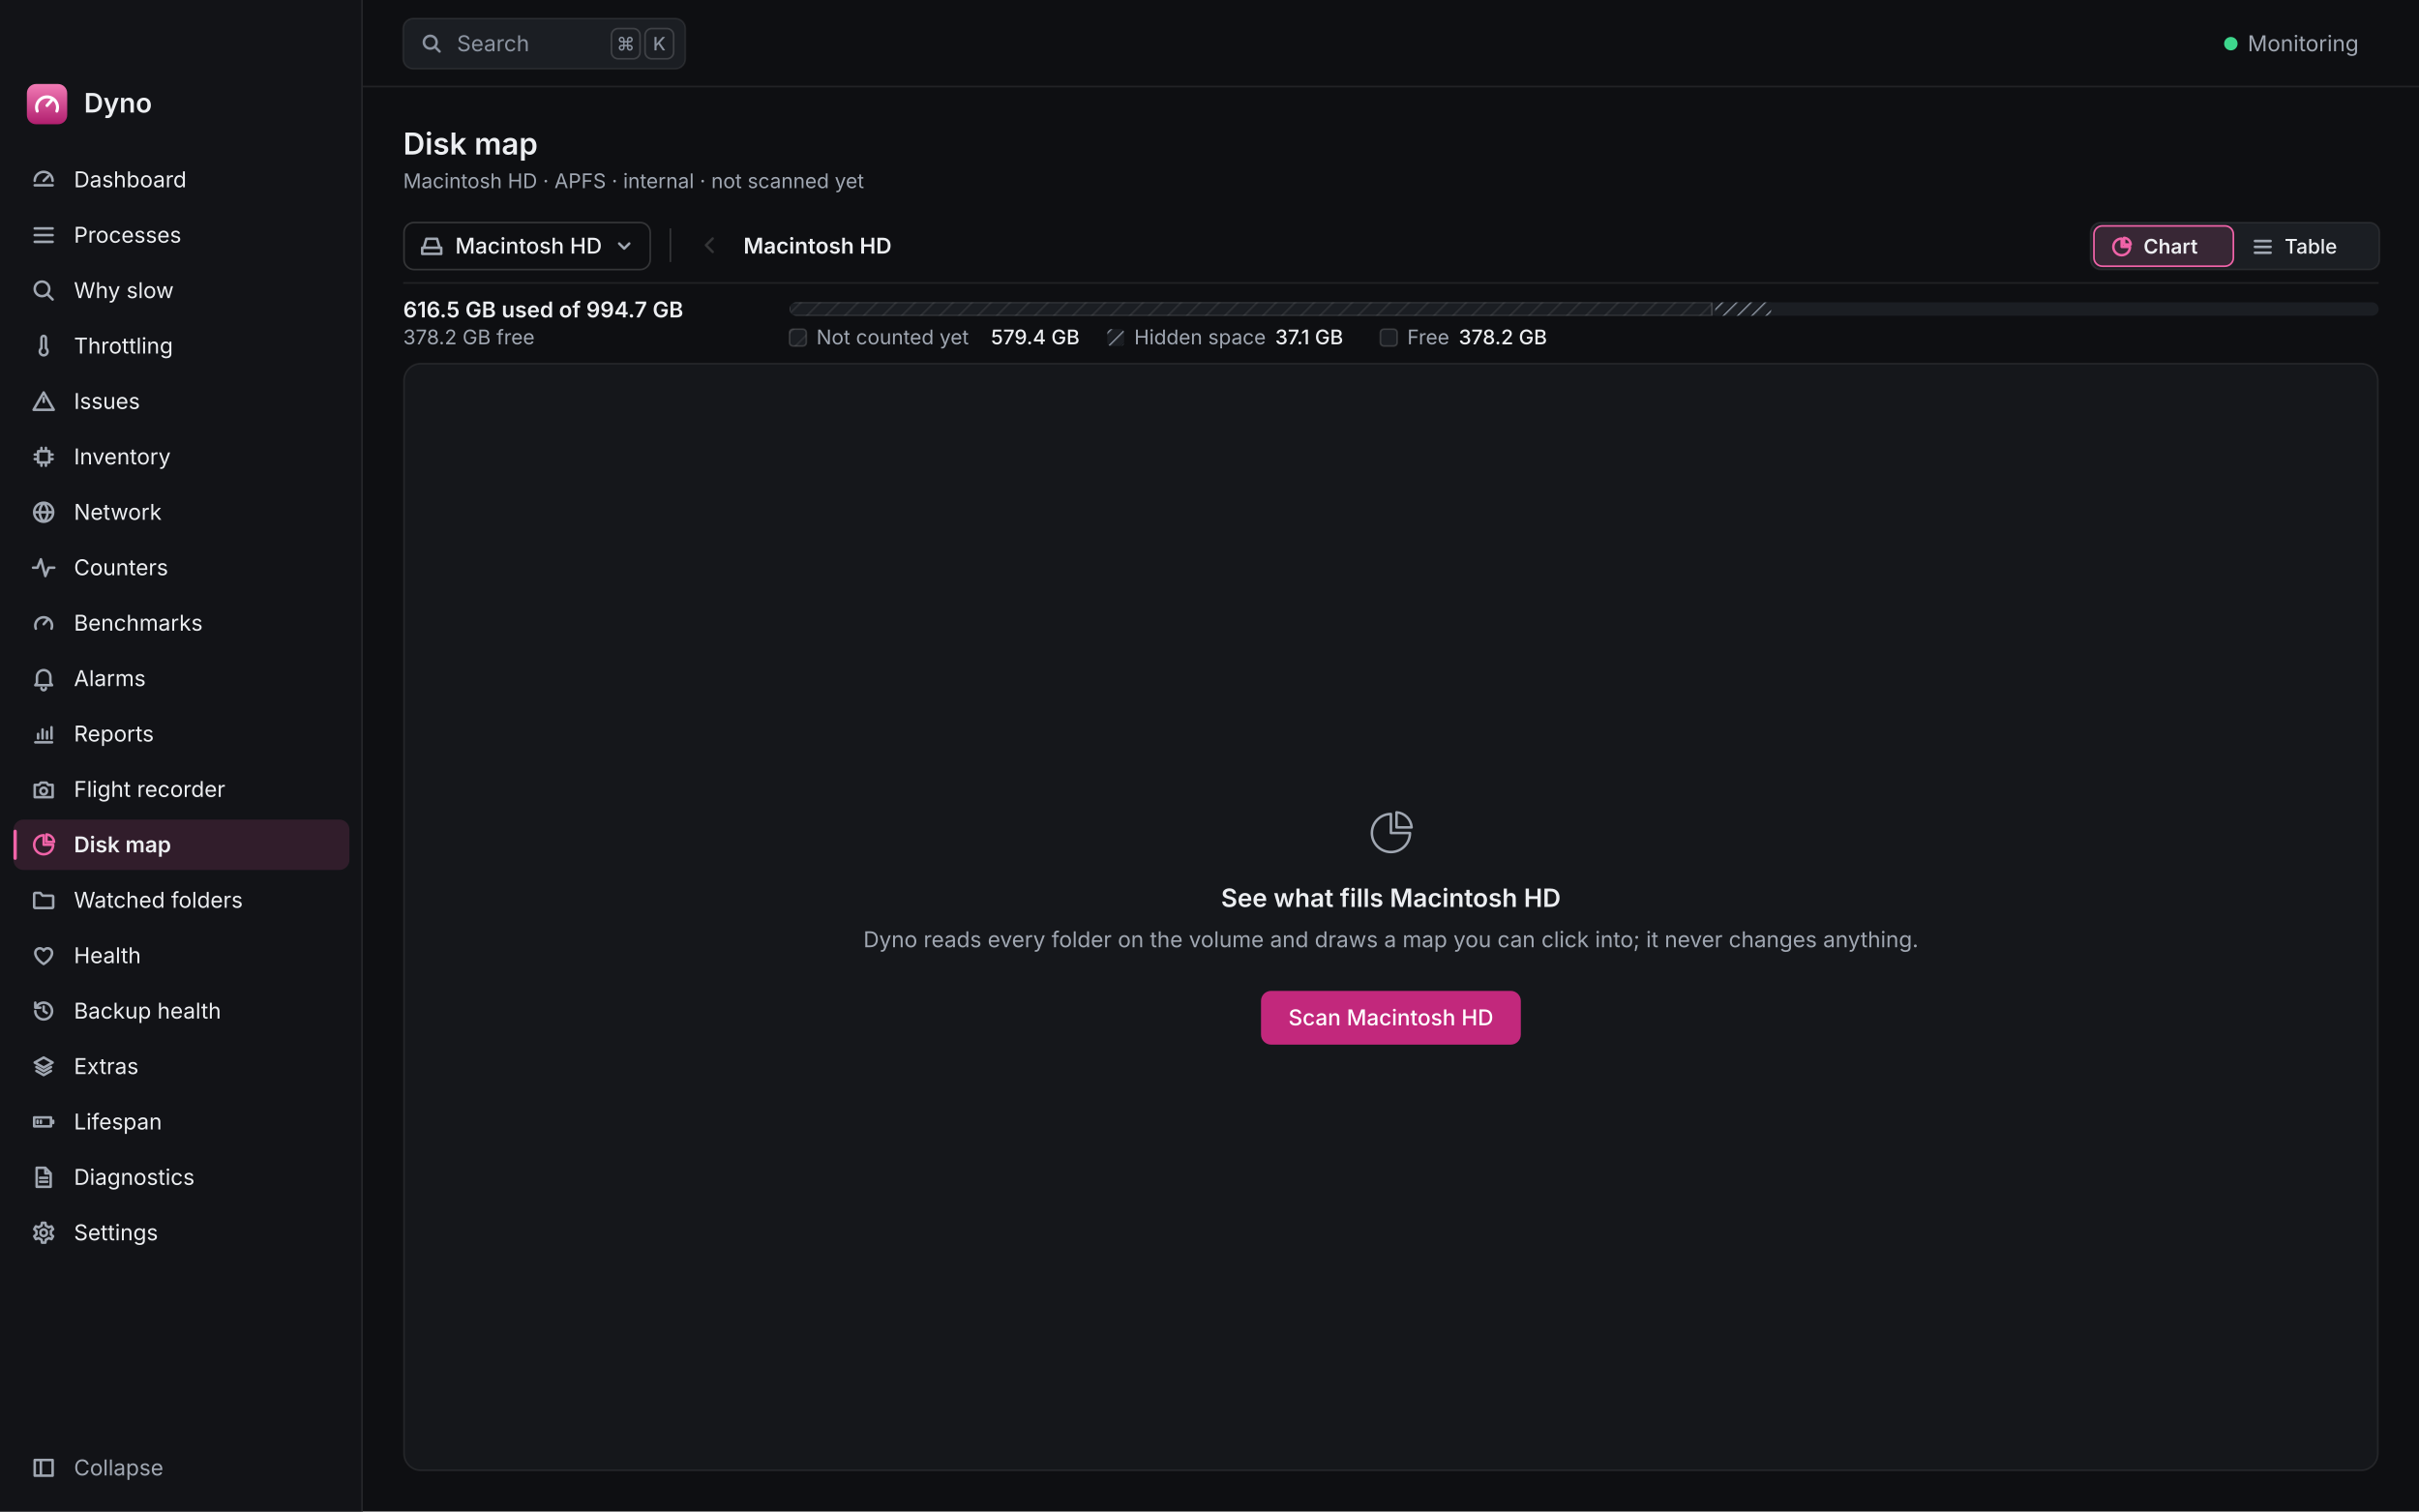
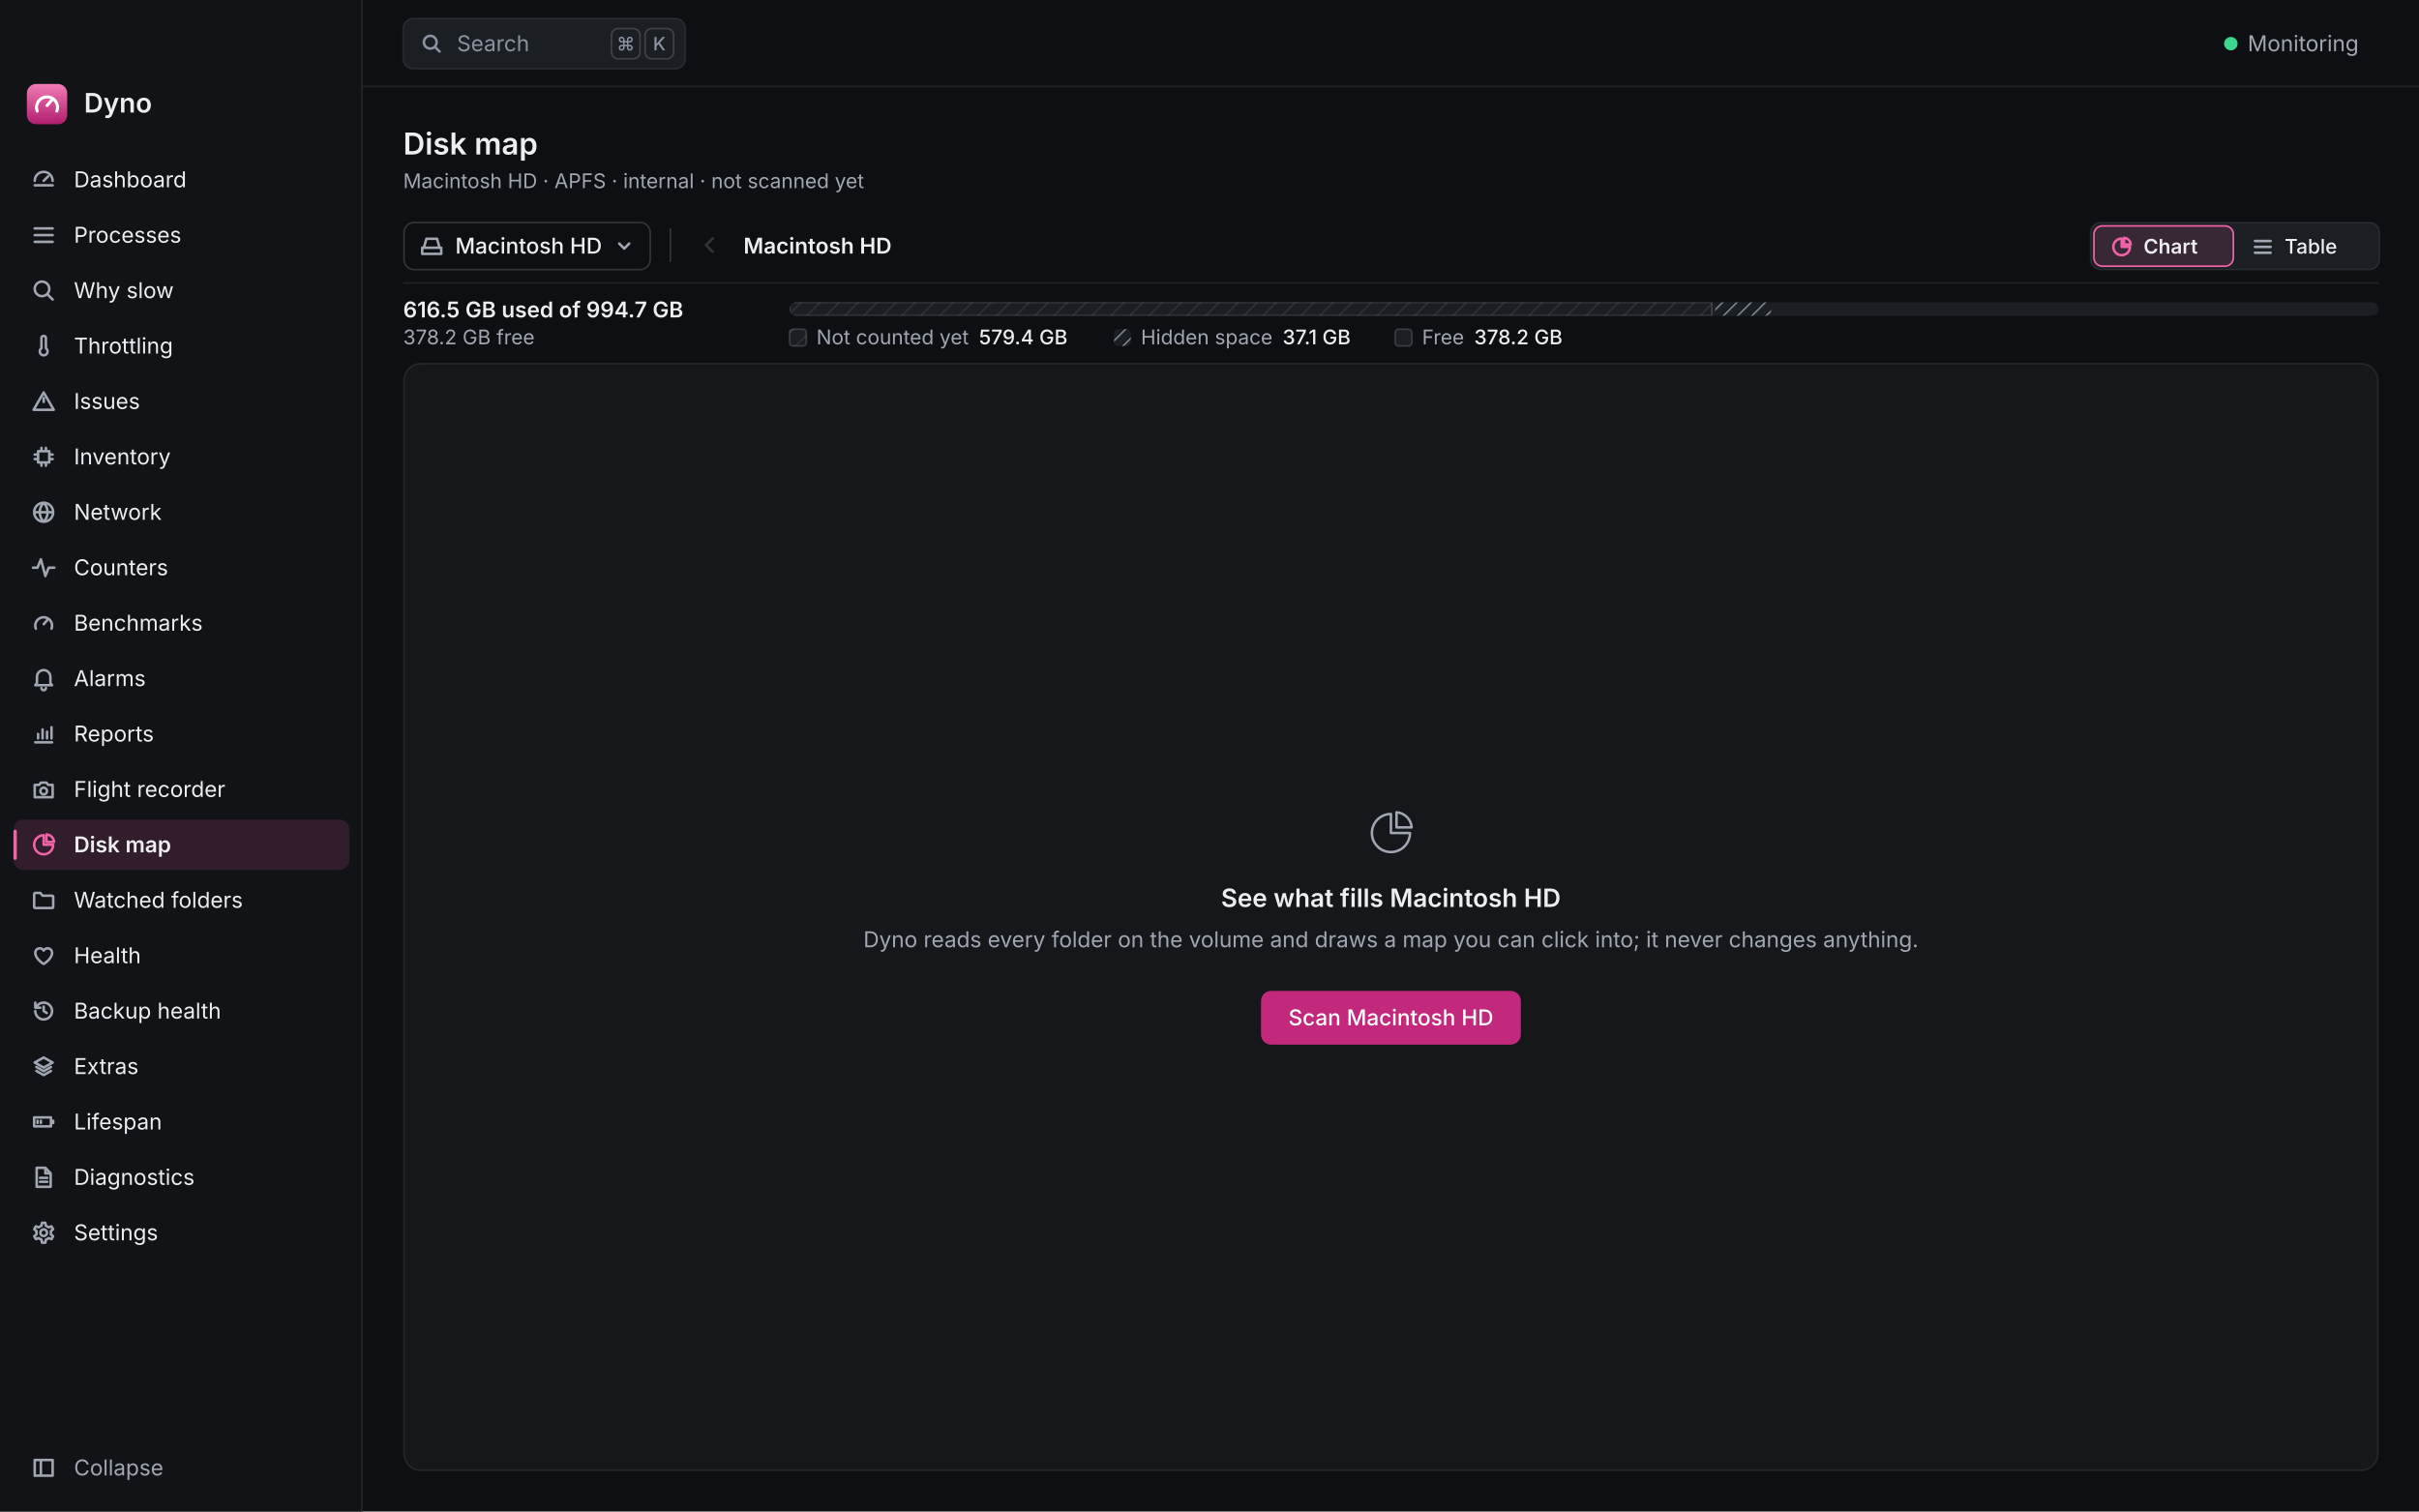
<svg xmlns="http://www.w3.org/2000/svg" width="1440" height="900" viewBox="0 0 1440 900">
  <rect x="0" y="0" width="1440" height="900" rx="0" fill="#0e0f12" />
  <rect x="0" y="0" width="216" height="900" rx="0" fill="#121317" />
  <line x1="215.5" y1="0" x2="215.5" y2="900" stroke="rgba(255,255,255,0.08)" />
  <defs>
    <linearGradient id="appg" x1="0" y1="0" x2="0" y2="1">
      <stop offset="0" stop-color="#f27bb5" />
      <stop offset="1" stop-color="#b01e6e" />
    </linearGradient>
  </defs>
  <rect x="16" y="50" width="24" height="24" rx="5.5" fill="url(#appg)" />
  <g transform="translate(18,52) scale(0.8333333)">
    <path d="M5 17a7.5 7.5 0 1 1 14 0M12 13l3.5-4" fill="none" stroke="#ffffff" stroke-width="2.16" stroke-linecap="round" stroke-linejoin="round" />
  </g>
  <text x="50" y="67" font-family="-apple-system, 'SF Pro Text', 'Segoe UI', system-ui, sans-serif" font-size="16" font-weight="600" fill="#eceef1" text-anchor="start" style="font-variant-numeric: tabular-nums">Dyno</text>
  <g transform="translate(18,99) scale(0.6666667)">
    <path d="M4 13a8 8 0 0 1 16 0M12 13l4-4M4 17h16" fill="none" stroke="#a0a7b2" stroke-width="2.25" stroke-linecap="round" stroke-linejoin="round" />
  </g>
  <text x="44" y="111.5" font-family="-apple-system, 'SF Pro Text', 'Segoe UI', system-ui, sans-serif" font-size="13" font-weight="400" fill="#eceef1" text-anchor="start" style="font-variant-numeric: tabular-nums">Dashboard</text>
  <g transform="translate(18,132) scale(0.6666667)">
    <path d="M4 6h16M4 12h16M4 18h16" fill="none" stroke="#a0a7b2" stroke-width="2.25" stroke-linecap="round" stroke-linejoin="round" />
  </g>
  <text x="44" y="144.5" font-family="-apple-system, 'SF Pro Text', 'Segoe UI', system-ui, sans-serif" font-size="13" font-weight="400" fill="#eceef1" text-anchor="start" style="font-variant-numeric: tabular-nums">Processes</text>
  <g transform="translate(18,165) scale(0.6666667)">
    <path d="M10.5 4a6.5 6.5 0 1 0 0 13 6.5 6.5 0 0 0 0-13ZM15.25 15.25 20 20" fill="none" stroke="#a0a7b2" stroke-width="2.25" stroke-linecap="round" stroke-linejoin="round" />
  </g>
  <text x="44" y="177.5" font-family="-apple-system, 'SF Pro Text', 'Segoe UI', system-ui, sans-serif" font-size="13" font-weight="400" fill="#eceef1" text-anchor="start" style="font-variant-numeric: tabular-nums">Why slow</text>
  <g transform="translate(18,198) scale(0.6666667)">
    <path d="M10 14V5a2 2 0 0 1 4 0v9a3.5 3.5 0 1 1-4 0z" fill="none" stroke="#a0a7b2" stroke-width="2.25" stroke-linecap="round" stroke-linejoin="round" />
  </g>
  <text x="44" y="210.5" font-family="-apple-system, 'SF Pro Text', 'Segoe UI', system-ui, sans-serif" font-size="13" font-weight="400" fill="#eceef1" text-anchor="start" style="font-variant-numeric: tabular-nums">Throttling</text>
  <g transform="translate(18,231) scale(0.6666667)">
    <path d="M12 4 21 19.5H3zM12 9v3.5" fill="none" stroke="#a0a7b2" stroke-width="2.25" stroke-linecap="round" stroke-linejoin="round" />
  </g>
  <text x="44" y="243.5" font-family="-apple-system, 'SF Pro Text', 'Segoe UI', system-ui, sans-serif" font-size="13" font-weight="400" fill="#eceef1" text-anchor="start" style="font-variant-numeric: tabular-nums">Issues</text>
  <g transform="translate(18,264) scale(0.6666667)">
    <path d="M7 7h10v10H7zM10 4v3M14 4v3M10 17v3M14 17v3M4 10h3M4 14h3M17 10h3M17 14h3" fill="none" stroke="#a0a7b2" stroke-width="2.25" stroke-linecap="round" stroke-linejoin="round" />
  </g>
  <text x="44" y="276.5" font-family="-apple-system, 'SF Pro Text', 'Segoe UI', system-ui, sans-serif" font-size="13" font-weight="400" fill="#eceef1" text-anchor="start" style="font-variant-numeric: tabular-nums">Inventory</text>
  <g transform="translate(18,297) scale(0.6666667)">
    <path d="M12 3.5a8.5 8.5 0 1 0 0 17 8.5 8.5 0 0 0 0-17ZM3.5 12h17M12 3.5c-2.3 2.4-3.5 5.2-3.5 8.5s1.2 6.1 3.5 8.5c2.3-2.4 3.5-5.2 3.5-8.5S14.3 5.9 12 3.5Z" fill="none" stroke="#a0a7b2" stroke-width="2.25" stroke-linecap="round" stroke-linejoin="round" />
  </g>
  <text x="44" y="309.5" font-family="-apple-system, 'SF Pro Text', 'Segoe UI', system-ui, sans-serif" font-size="13" font-weight="400" fill="#eceef1" text-anchor="start" style="font-variant-numeric: tabular-nums">Network</text>
  <g transform="translate(18,330) scale(0.6666667)">
    <path d="M2.5 12h4l3-7.5 4 15 3-7.5h5" fill="none" stroke="#a0a7b2" stroke-width="2.25" stroke-linecap="round" stroke-linejoin="round" />
  </g>
  <text x="44" y="342.5" font-family="-apple-system, 'SF Pro Text', 'Segoe UI', system-ui, sans-serif" font-size="13" font-weight="400" fill="#eceef1" text-anchor="start" style="font-variant-numeric: tabular-nums">Counters</text>
  <g transform="translate(18,363) scale(0.6666667)">
    <path d="M5 17a7.5 7.5 0 1 1 14 0M12 13l3.5-4" fill="none" stroke="#a0a7b2" stroke-width="2.25" stroke-linecap="round" stroke-linejoin="round" />
  </g>
  <text x="44" y="375.5" font-family="-apple-system, 'SF Pro Text', 'Segoe UI', system-ui, sans-serif" font-size="13" font-weight="400" fill="#eceef1" text-anchor="start" style="font-variant-numeric: tabular-nums">Benchmarks</text>
  <g transform="translate(18,396) scale(0.6666667)">
    <path d="M6 10.5a6 6 0 0 1 12 0V16l1.5 2h-15L6 16zM10 20.5a2 2 0 0 0 4 0" fill="none" stroke="#a0a7b2" stroke-width="2.25" stroke-linecap="round" stroke-linejoin="round" />
  </g>
  <text x="44" y="408.5" font-family="-apple-system, 'SF Pro Text', 'Segoe UI', system-ui, sans-serif" font-size="13" font-weight="400" fill="#eceef1" text-anchor="start" style="font-variant-numeric: tabular-nums">Alarms</text>
  <g transform="translate(18,429) scale(0.6666667)">
    <path d="M4.5 19.5h15M7 16v-4M11 16V8M15 16v-6M19 16V6" fill="none" stroke="#a0a7b2" stroke-width="2.25" stroke-linecap="round" stroke-linejoin="round" />
  </g>
  <text x="44" y="441.5" font-family="-apple-system, 'SF Pro Text', 'Segoe UI', system-ui, sans-serif" font-size="13" font-weight="400" fill="#eceef1" text-anchor="start" style="font-variant-numeric: tabular-nums">Reports</text>
  <g transform="translate(18,462) scale(0.6666667)">
    <path d="M4 8h4l1.5-2h5L16 8h4v11H4zM12 10.5a3 3 0 1 0 0 6 3 3 0 0 0 0-6z" fill="none" stroke="#a0a7b2" stroke-width="2.25" stroke-linecap="round" stroke-linejoin="round" />
  </g>
  <text x="44" y="474.5" font-family="-apple-system, 'SF Pro Text', 'Segoe UI', system-ui, sans-serif" font-size="13" font-weight="400" fill="#eceef1" text-anchor="start" style="font-variant-numeric: tabular-nums">Flight recorder</text>
  <rect x="8" y="488" width="200" height="30" rx="6" fill="rgba(240,99,168,0.14)" />
  <rect x="8" y="494" width="2" height="18" rx="1" fill="#f063a8" />
  <g transform="translate(18,495) scale(0.6666667)">
    <path d="M12 3.5a8.5 8.5 0 1 0 8.5 8.5H12zM14.5 2.75a7.25 7.25 0 0 1 6.75 6.75H14.5z" fill="none" stroke="#f063a8" stroke-width="2.25" stroke-linecap="round" stroke-linejoin="round" />
  </g>
  <text x="44" y="507.5" font-family="-apple-system, 'SF Pro Text', 'Segoe UI', system-ui, sans-serif" font-size="13" font-weight="600" fill="#eceef1" text-anchor="start" style="font-variant-numeric: tabular-nums">Disk map</text>
  <g transform="translate(18,528) scale(0.6666667)">
    <path d="M3.5 6.5a1 1 0 0 1 1-1H9l2 2.5h8.5a1 1 0 0 1 1 1v9a1 1 0 0 1-1 1h-15a1 1 0 0 1-1-1z" fill="none" stroke="#a0a7b2" stroke-width="2.25" stroke-linecap="round" stroke-linejoin="round" />
  </g>
  <text x="44" y="540.5" font-family="-apple-system, 'SF Pro Text', 'Segoe UI', system-ui, sans-serif" font-size="13" font-weight="400" fill="#eceef1" text-anchor="start" style="font-variant-numeric: tabular-nums">Watched folders</text>
  <g transform="translate(18,561) scale(0.6666667)">
    <path d="M12 19.5s-7.5-4.5-7.5-10a4 4 0 0 1 7.5-2 4 4 0 0 1 7.5 2c0 5.5-7.5 10-7.5 10z" fill="none" stroke="#a0a7b2" stroke-width="2.25" stroke-linecap="round" stroke-linejoin="round" />
  </g>
  <text x="44" y="573.5" font-family="-apple-system, 'SF Pro Text', 'Segoe UI', system-ui, sans-serif" font-size="13" font-weight="400" fill="#eceef1" text-anchor="start" style="font-variant-numeric: tabular-nums">Health</text>
  <g transform="translate(18,594) scale(0.6666667)">
    <path d="M4.5 12a7.5 7.5 0 1 0 2.2-5.3L4.5 9M4.5 4.5V9H9M12 8v4l2.75 1.75" fill="none" stroke="#a0a7b2" stroke-width="2.25" stroke-linecap="round" stroke-linejoin="round" />
  </g>
  <text x="44" y="606.5" font-family="-apple-system, 'SF Pro Text', 'Segoe UI', system-ui, sans-serif" font-size="13" font-weight="400" fill="#eceef1" text-anchor="start" style="font-variant-numeric: tabular-nums">Backup health</text>
  <g transform="translate(18,627) scale(0.6666667)">
    <path d="M12 4 20 8.5 12 13 4 8.5zM5.5 12.5 12 16.2l6.5-3.7M5.5 16 12 19.7l6.5-3.7" fill="none" stroke="#a0a7b2" stroke-width="2.25" stroke-linecap="round" stroke-linejoin="round" />
  </g>
  <text x="44" y="639.5" font-family="-apple-system, 'SF Pro Text', 'Segoe UI', system-ui, sans-serif" font-size="13" font-weight="400" fill="#eceef1" text-anchor="start" style="font-variant-numeric: tabular-nums">Extras</text>
  <g transform="translate(18,660) scale(0.6666667)">
    <path d="M3.5 8h15v8h-15zM20.5 11v2M6.5 11v2M9.5 11v2" fill="none" stroke="#a0a7b2" stroke-width="2.25" stroke-linecap="round" stroke-linejoin="round" />
  </g>
  <text x="44" y="672.5" font-family="-apple-system, 'SF Pro Text', 'Segoe UI', system-ui, sans-serif" font-size="13" font-weight="400" fill="#eceef1" text-anchor="start" style="font-variant-numeric: tabular-nums">Lifespan</text>
  <g transform="translate(18,693) scale(0.6666667)">
    <path d="M5.75 3.5h7.75l4.75 5v12H5.75zM13.5 3.5v5h4.75M8.75 12.5h6.5M8.75 16h6.5" fill="none" stroke="#a0a7b2" stroke-width="2.25" stroke-linecap="round" stroke-linejoin="round" />
  </g>
  <text x="44" y="705.5" font-family="-apple-system, 'SF Pro Text', 'Segoe UI', system-ui, sans-serif" font-size="13" font-weight="400" fill="#eceef1" text-anchor="start" style="font-variant-numeric: tabular-nums">Diagnostics</text>
  <g transform="translate(18,726) scale(0.6666667)">
    <path d="M10.1 5.68L10.5 3.13L13.5 3.13L13.9 5.68L16.52 7.19L18.94 6.26L20.44 8.86L18.42 10.49L18.42 13.51L20.44 15.14L18.94 17.74L16.52 16.81L13.9 18.32L13.5 20.87L10.5 20.87L10.1 18.32L7.48 16.81L5.06 17.74L3.56 15.14L5.58 13.51L5.58 10.49L3.56 8.86L5.06 6.26L7.48 7.19ZM12 9a3 3 0 1 0 0 6 3 3 0 0 0 0-6Z" fill="none" stroke="#a0a7b2" stroke-width="2.25" stroke-linecap="round" stroke-linejoin="round" />
  </g>
  <text x="44" y="738.5" font-family="-apple-system, 'SF Pro Text', 'Segoe UI', system-ui, sans-serif" font-size="13" font-weight="400" fill="#eceef1" text-anchor="start" style="font-variant-numeric: tabular-nums">Settings</text>
  <g transform="translate(18,866) scale(0.6666667)">
    <path d="M4 5h16v14H4zM9.5 5v14" fill="none" stroke="#a0a7b2" stroke-width="2.25" stroke-linecap="round" stroke-linejoin="round" />
  </g>
  <text x="44" y="878.5" font-family="-apple-system, 'SF Pro Text', 'Segoe UI', system-ui, sans-serif" font-size="13" font-weight="400" fill="#a0a7b2" text-anchor="start" style="font-variant-numeric: tabular-nums">Collapse</text>
  <line x1="216" y1="51.5" x2="1440" y2="51.5" stroke="rgba(255,255,255,0.08)" />
  <rect x="240" y="11" width="168" height="30" rx="6" fill="#1b1e23" stroke="rgba(255,255,255,0.08)" stroke-width="1" />
  <g transform="translate(250,19) scale(0.5833333)">
    <path d="M10.5 4a6.5 6.5 0 1 0 0 13 6.5 6.5 0 0 0 0-13ZM15.25 15.25 20 20" fill="none" stroke="#8b93a0" stroke-width="2.57" stroke-linecap="round" stroke-linejoin="round" />
  </g>
  <text x="272" y="30.5" font-family="-apple-system, 'SF Pro Text', 'Segoe UI', system-ui, sans-serif" font-size="13" font-weight="400" fill="#8b93a0" text-anchor="start" style="font-variant-numeric: tabular-nums">Search</text>
  <rect x="364" y="17" width="17" height="18" rx="4" fill="none" stroke="rgba(255,255,255,0.16)" stroke-width="1" />
  <text x="372.5" y="30" font-family="-apple-system, 'SF Pro Text', 'Segoe UI', system-ui, sans-serif" font-size="11" font-weight="500" fill="#8b93a0" text-anchor="middle" style="font-variant-numeric: tabular-nums">⌘</text>
  <rect x="384" y="17" width="17" height="18" rx="4" fill="none" stroke="rgba(255,255,255,0.16)" stroke-width="1" />
  <text x="392.5" y="30" font-family="-apple-system, 'SF Pro Text', 'Segoe UI', system-ui, sans-serif" font-size="11" font-weight="500" fill="#8b93a0" text-anchor="middle" style="font-variant-numeric: tabular-nums">K</text>
  <circle cx="1328" cy="26" r="4" fill="#3dd68c" />
  <text x="1338" y="30.5" font-family="-apple-system, 'SF Pro Text', 'Segoe UI', system-ui, sans-serif" font-size="13" font-weight="400" fill="#a0a7b2" text-anchor="start" style="font-variant-numeric: tabular-nums">Monitoring</text>
  <defs>
    <pattern id="hatch" width="6" height="6" patternUnits="userSpaceOnUse" patternTransform="rotate(45)">
      <rect width="6" height="6" fill="#1b1e23" />
      <line x1="0" y1="0" x2="0" y2="6" stroke="#8b93a0" stroke-width="1.6" />
    </pattern>
    <pattern id="ghost" width="8" height="8" patternUnits="userSpaceOnUse" patternTransform="rotate(45)">
      <rect width="8" height="8" fill="#1b1e23" />
      <line x1="0" y1="0" x2="0" y2="8" stroke="rgba(255,255,255,0.08)" stroke-width="2" />
    </pattern>
  </defs>
  <text x="240" y="92" font-family="-apple-system, 'SF Pro Text', 'Segoe UI', system-ui, sans-serif" font-size="18" font-weight="600" fill="#eceef1" text-anchor="start" style="font-variant-numeric: tabular-nums">Disk map</text>
  <text x="240" y="112" font-family="-apple-system, 'SF Pro Text', 'Segoe UI', system-ui, sans-serif" font-size="12" font-weight="400" fill="#a0a7b2" text-anchor="start" style="font-variant-numeric: tabular-nums">Macintosh HD · APFS · internal · not scanned yet</text>
  <rect x="240.5" y="132.5" width="146.58" height="28" rx="6" fill="none" stroke="rgba(255,255,255,0.16)" stroke-width="1" />
  <g transform="translate(249,138.5) scale(0.6666667)">
    <path d="M3.5 13.5h17v5.5h-17zM5 13.5 7.25 5.5h9.5L19 13.5" fill="none" stroke="#a0a7b2" stroke-width="2.25" stroke-linecap="round" stroke-linejoin="round" />
  </g>
  <text x="271" y="151" font-family="-apple-system, 'SF Pro Text', 'Segoe UI', system-ui, sans-serif" font-size="13" font-weight="500" fill="#eceef1" text-anchor="start" style="font-variant-numeric: tabular-nums">Macintosh HD</text>
  <g transform="translate(365.58,140.5) scale(0.5)">
    <path d="M6 9l6 6 6-6" fill="none" stroke="#a0a7b2" stroke-width="3.00" stroke-linecap="round" stroke-linejoin="round" />
  </g>
  <line x1="399.08" y1="136" x2="399.08" y2="156" stroke="rgba(255,255,255,0.16)" />
  <g transform="translate(414.58,138) scale(0.6666667)">
    <path d="M14.5 6 8.5 12l6 6" fill="none" stroke="rgba(255,255,255,0.16)" stroke-width="2.25" stroke-linecap="round" stroke-linejoin="round" />
  </g>
  <text x="442.58" y="151" font-family="-apple-system, 'SF Pro Text', 'Segoe UI', system-ui, sans-serif" font-size="13">
    <tspan fill="#eceef1" font-weight="600">Macintosh HD</tspan>
  </text>
  <rect x="1244.5" y="132.5" width="172" height="28" rx="6" fill="#1b1e23" stroke="rgba(255,255,255,0.08)" stroke-width="1" />
  <rect x="1246.5" y="134.5" width="83.0" height="24" rx="5" fill="rgba(240,99,168,0.14)" stroke="#f063a8" stroke-width="1" />
  <g transform="translate(1256.0,140) scale(0.5833333)">
    <path d="M12 3.5a8.5 8.5 0 1 0 8.5 8.5H12zM14.5 2.75a7.25 7.25 0 0 1 6.75 6.75H14.5z" fill="none" stroke="#f063a8" stroke-width="2.57" stroke-linecap="round" stroke-linejoin="round" />
  </g>
  <text x="1276.0" y="151" font-family="-apple-system, 'SF Pro Text', 'Segoe UI', system-ui, sans-serif" font-size="12" font-weight="600" fill="#eceef1" text-anchor="start" style="font-variant-numeric: tabular-nums">Chart</text>
  <g transform="translate(1340.0,140) scale(0.5833333)">
    <path d="M4 6h16M4 12h16M4 18h16" fill="none" stroke="#a0a7b2" stroke-width="2.57" stroke-linecap="round" stroke-linejoin="round" />
  </g>
  <text x="1360.0" y="151" font-family="-apple-system, 'SF Pro Text', 'Segoe UI', system-ui, sans-serif" font-size="12" font-weight="500" fill="#eceef1" text-anchor="start" style="font-variant-numeric: tabular-nums">Table</text>
  <line x1="240" y1="168.5" x2="1416" y2="168.5" stroke="rgba(255,255,255,0.08)" />
  <text x="240" y="189" font-family="-apple-system, 'SF Pro Text', 'Segoe UI', system-ui, sans-serif" font-size="13" font-weight="600" fill="#eceef1" text-anchor="start" style="font-variant-numeric: tabular-nums">616.5 GB used of 994.7 GB</text>
  <text x="240" y="205" font-family="-apple-system, 'SF Pro Text', 'Segoe UI', system-ui, sans-serif" font-size="12" font-weight="400" fill="#a0a7b2" text-anchor="start" style="font-variant-numeric: tabular-nums">378.2 GB free</text>
  <rect x="470" y="180" width="946" height="8" rx="4" fill="#1b1e23" />
  <clipPath id="capclip">
    <rect x="470" y="180" width="946" height="8" rx="4" />
  </clipPath>
  <g clip-path="url(#capclip)">
    <rect x="470" y="180" width="549.033" height="8" rx="0" fill="url(#ghost)" stroke="rgba(255,255,255,0.16)" stroke-width="1" />
    <rect x="1021.033" y="180" width="33.284" height="8" rx="0" fill="url(#hatch)" />
  </g>
  <rect x="470" y="196" width="10" height="10" rx="2" fill="url(#ghost)" stroke="rgba(255,255,255,0.16)" stroke-width="1" />
-   <text x="486" y="205" font-family="-apple-system, 'SF Pro Text', 'Segoe UI', system-ui, sans-serif" font-size="12" font-weight="400" fill="#a0a7b2" text-anchor="start" style="font-variant-numeric: tabular-nums">Not counted yet</text>
-   <text x="589.9" y="205" font-family="-apple-system, 'SF Pro Text', 'Segoe UI', system-ui, sans-serif" font-size="12" font-weight="500" fill="#eceef1" text-anchor="start" style="font-variant-numeric: tabular-nums">579.4 GB</text>
-   <rect x="659.18" y="196" width="10" height="10" rx="2" fill="url(#hatch)" />
-   <text x="675.18" y="205" font-family="-apple-system, 'SF Pro Text', 'Segoe UI', system-ui, sans-serif" font-size="12" font-weight="400" fill="#a0a7b2" text-anchor="start" style="font-variant-numeric: tabular-nums">Hidden space</text>
-   <text x="759.1" y="205" font-family="-apple-system, 'SF Pro Text', 'Segoe UI', system-ui, sans-serif" font-size="12" font-weight="500" fill="#eceef1" text-anchor="start" style="font-variant-numeric: tabular-nums">37.1 GB</text>
-   <rect x="821.72" y="196" width="10" height="10" rx="2" fill="#1b1e23" stroke="rgba(255,255,255,0.16)" stroke-width="1" />
-   <text x="837.72" y="205" font-family="-apple-system, 'SF Pro Text', 'Segoe UI', system-ui, sans-serif" font-size="12" font-weight="400" fill="#a0a7b2" text-anchor="start" style="font-variant-numeric: tabular-nums">Free</text>
-   <text x="868.36" y="205" font-family="-apple-system, 'SF Pro Text', 'Segoe UI', system-ui, sans-serif" font-size="12" font-weight="500" fill="#eceef1" text-anchor="start" style="font-variant-numeric: tabular-nums">378.2 GB</text>
+   <text x="486" y="205" font-family="-apple-system, 'SF Pro Text', 'Segoe UI', system-ui, sans-serif" font-size="12" fill="#a0a7b2" style="font-variant-numeric: tabular-nums">Not counted yet<tspan dx="6" fill="#eceef1" font-weight="500">579.4 GB</tspan>
+   </text>
+   <rect x="663.16" y="196" width="10" height="10" rx="2" fill="url(#hatch)" />
+   <text x="679.16" y="205" font-family="-apple-system, 'SF Pro Text', 'Segoe UI', system-ui, sans-serif" font-size="12" fill="#a0a7b2" style="font-variant-numeric: tabular-nums">Hidden space<tspan dx="6" fill="#eceef1" font-weight="500">37.1 GB</tspan>
+   </text>
+   <rect x="830.52" y="196" width="10" height="10" rx="2" fill="#1b1e23" stroke="rgba(255,255,255,0.16)" stroke-width="1" />
+   <text x="846.52" y="205" font-family="-apple-system, 'SF Pro Text', 'Segoe UI', system-ui, sans-serif" font-size="12" fill="#a0a7b2" style="font-variant-numeric: tabular-nums">Free<tspan dx="6" fill="#eceef1" font-weight="500">378.2 GB</tspan>
+   </text>
  <rect x="240.5" y="216.5" width="1175" height="659" rx="10" fill="#15171b" stroke="rgba(255,255,255,0.08)" stroke-width="1" />
  <g transform="translate(812.0,480.0) scale(1.333333)">
    <path d="M12 3.5a8.5 8.5 0 1 0 8.5 8.5H12zM14.5 2.75a7.25 7.25 0 0 1 6.75 6.75H14.5z" fill="none" stroke="#a0a7b2" stroke-width="1.12" stroke-linecap="round" stroke-linejoin="round" />
  </g>
  <text x="828.0" y="540.0" font-family="-apple-system, 'SF Pro Text', 'Segoe UI', system-ui, sans-serif" font-size="15" font-weight="600" fill="#eceef1" text-anchor="middle" style="font-variant-numeric: tabular-nums">See what fills Macintosh HD</text>
  <text x="828.0" y="564.0" font-family="-apple-system, 'SF Pro Text', 'Segoe UI', system-ui, sans-serif" font-size="13" font-weight="400" fill="#a0a7b2" text-anchor="middle" style="font-variant-numeric: tabular-nums">Dyno reads every folder on the volume and draws a map you can click into; it never changes anything.</text>
  <rect x="750.673" y="590.0" width="154.655" height="32" rx="6" fill="#c2287c" />
  <text x="828.0" y="610.5" font-family="-apple-system, 'SF Pro Text', 'Segoe UI', system-ui, sans-serif" font-size="13" font-weight="500" fill="#ffffff" text-anchor="middle" style="font-variant-numeric: tabular-nums">Scan Macintosh HD</text>
</svg>
